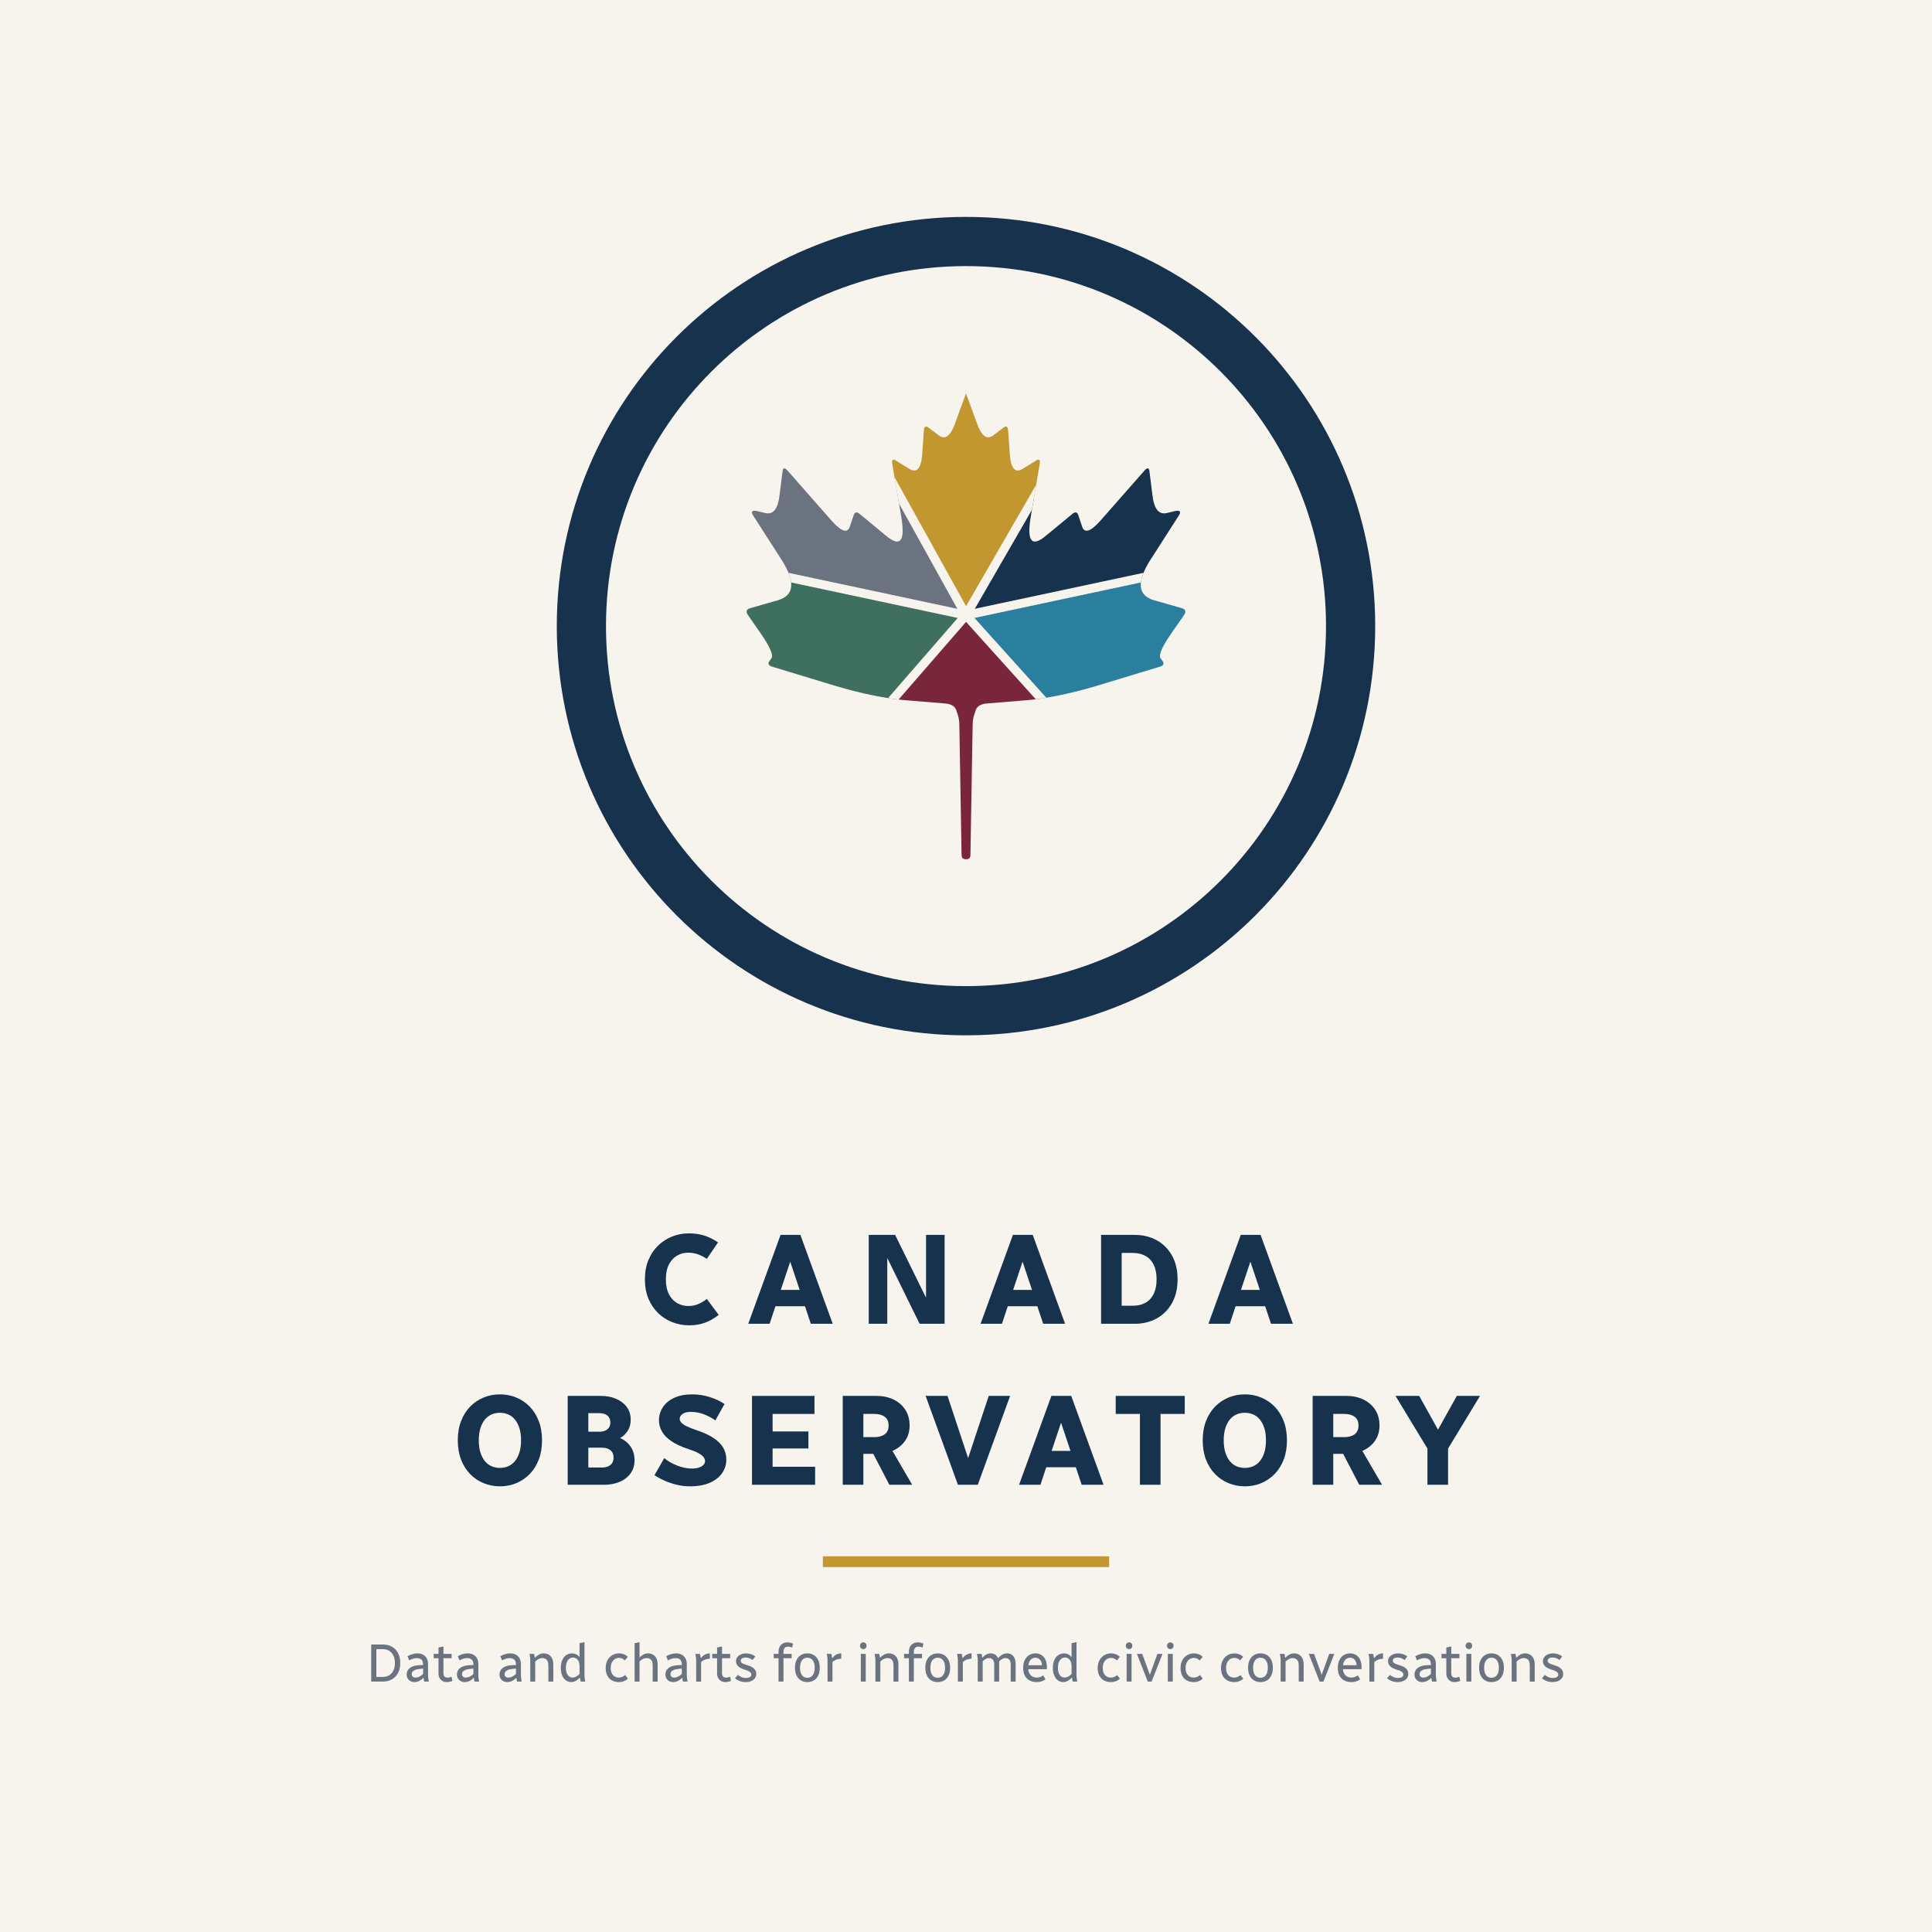
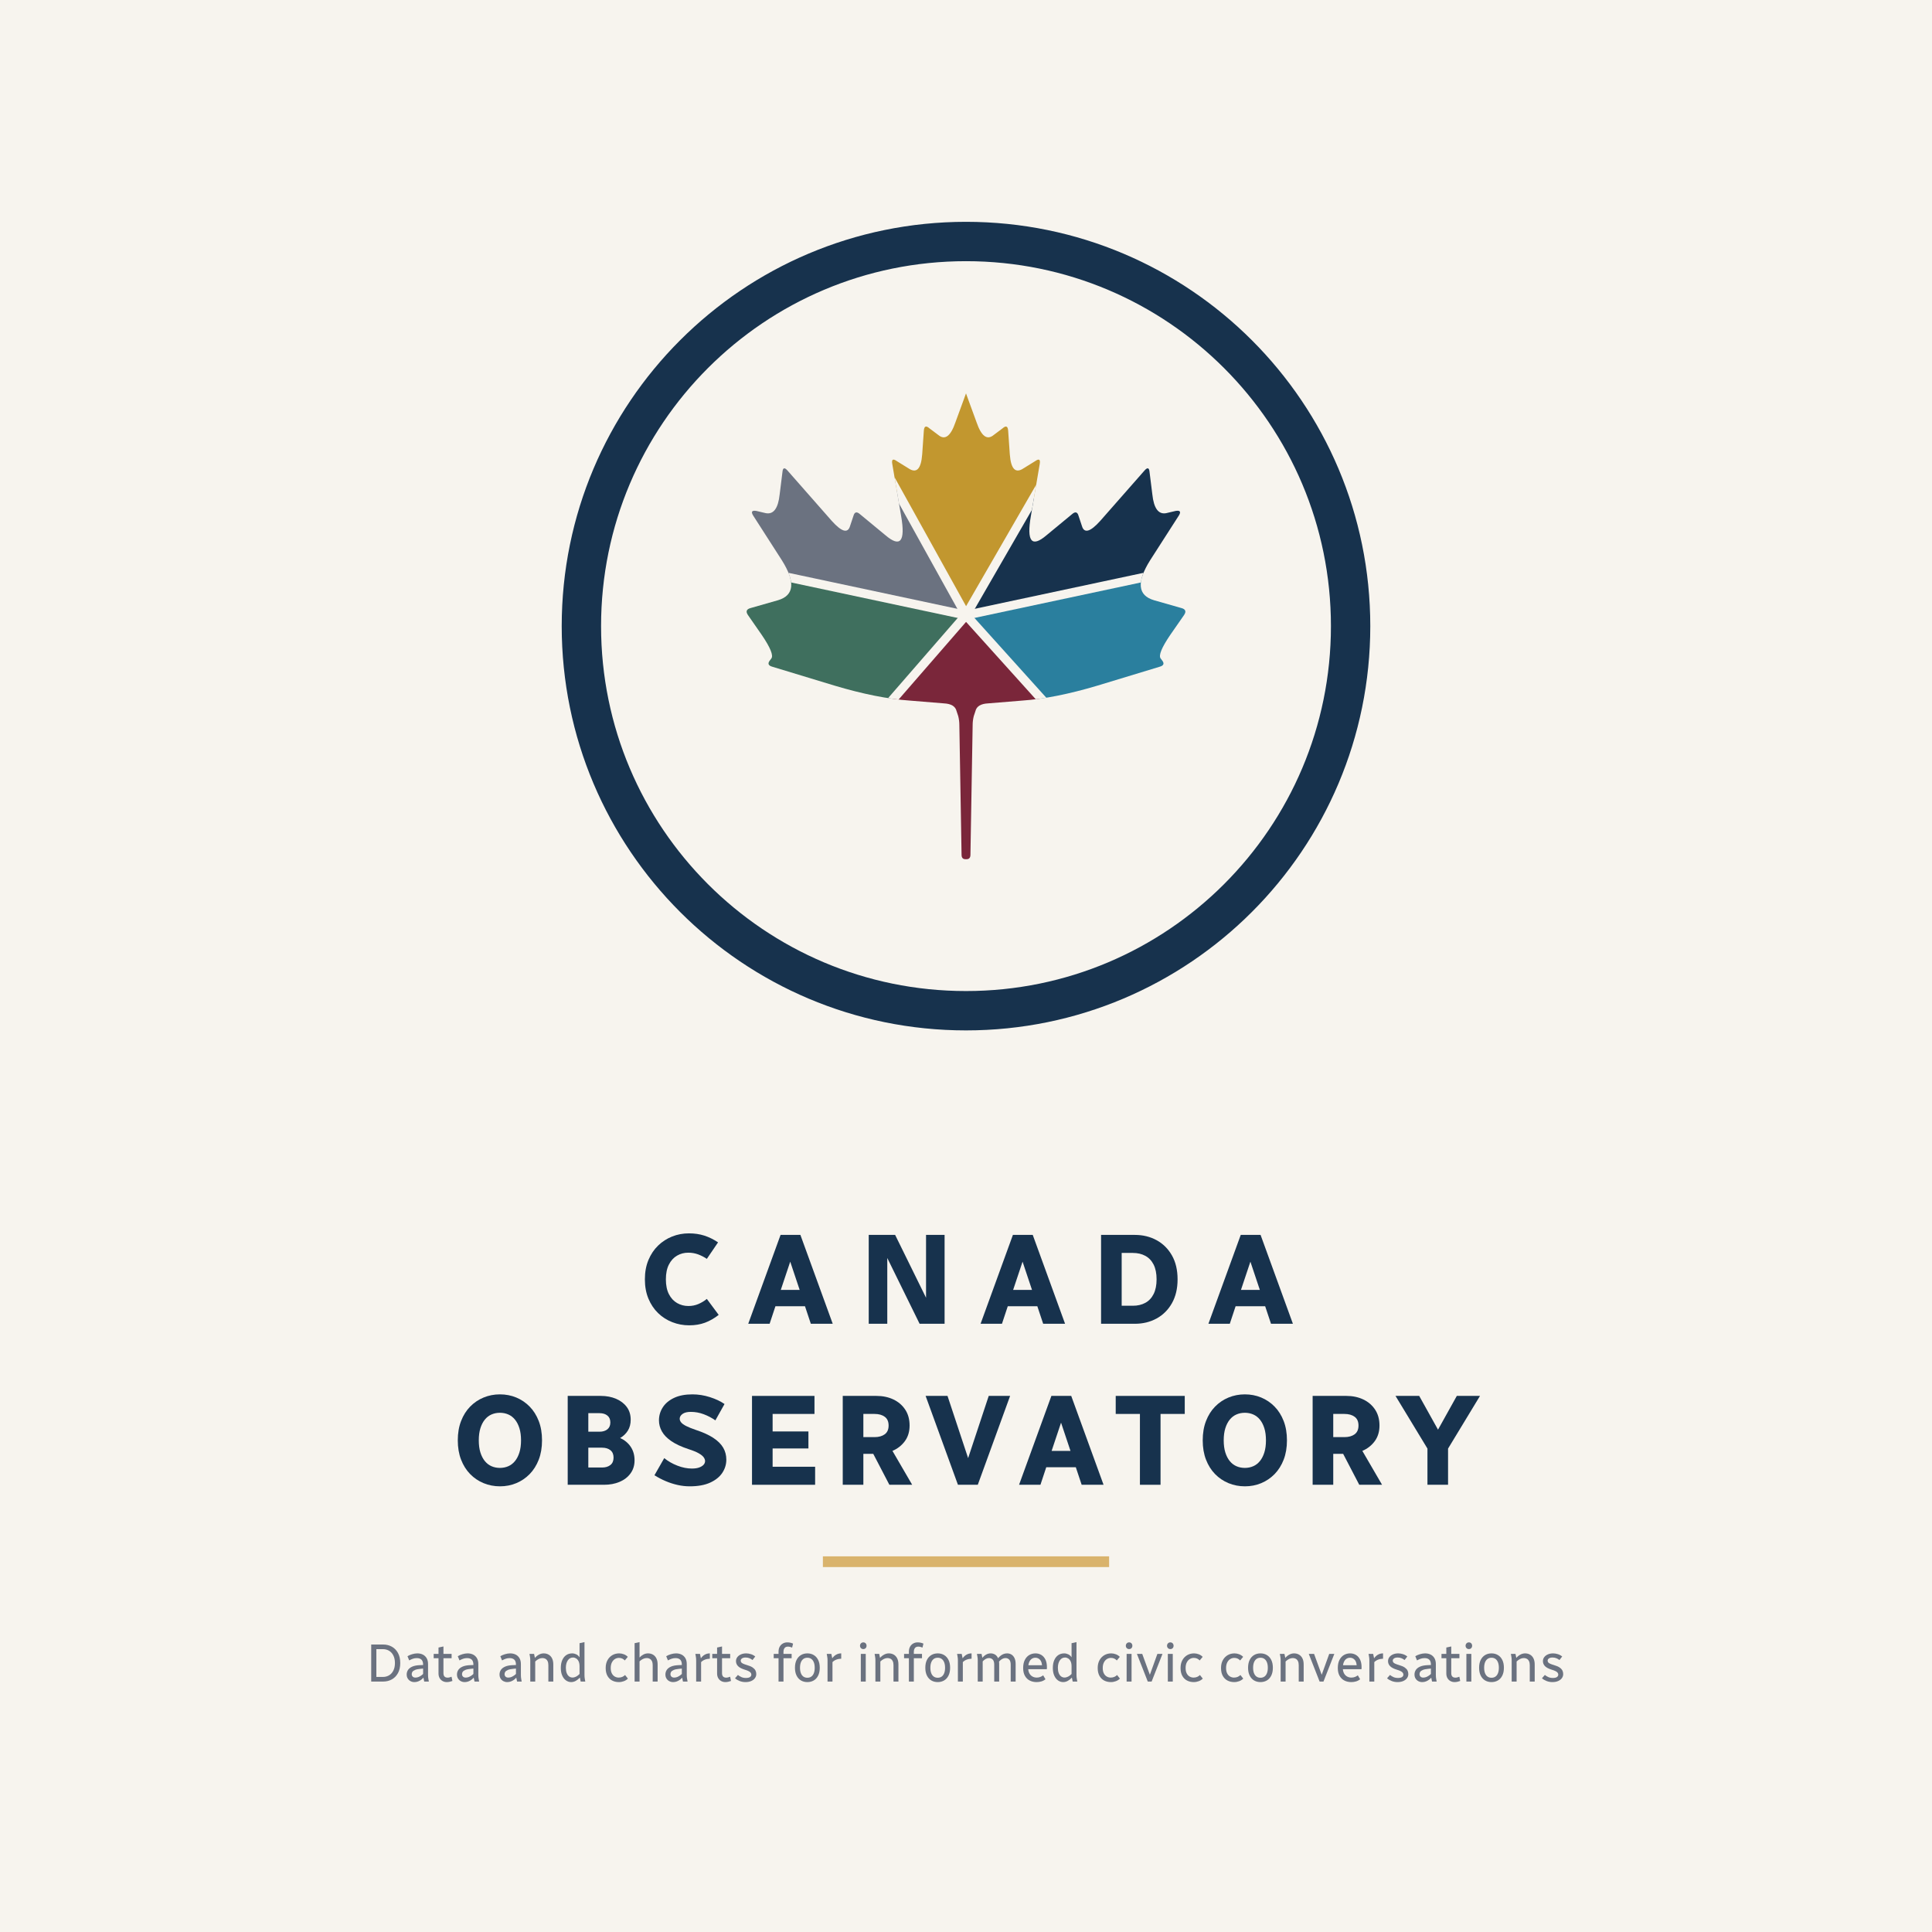
<svg xmlns="http://www.w3.org/2000/svg" viewBox="0 0 1080 1080">
  <rect x="0" y="0" width="1080" height="1080" fill="#F7F4EE" />
  <g transform="translate(290,100) scale(5)">
-     <circle cx="50" cy="50" r="43" fill="none" stroke="#17324D" stroke-width="5.5" />
+     <circle cx="50" cy="50" r="43" fill="none" stroke="#17324D" stroke-width="4.4" />
    <g transform="translate(19,21.5) scale(0.62)">
      <defs>
        <path id="Lbc" d="M 50.0 4.0 Q 50.0 4.0 50.4 5.1 L 51.9 9.2 Q 53.2 13.0 55.0 11.5 L 56.6 10.3 Q 57.5 9.5 57.6 10.7 L 57.9 15.0 Q 58.2 19.0 60.4 17.5 L 62.5 16.2 Q 63.5 15.5 63.3 16.7 L 61.7 26.1 Q 60.5 33.0 64.5 29.6 L 69.1 25.8 Q 70.0 25.0 70.3 26.1 L 70.9 27.9 Q 71.5 30.0 74.2 27.0 L 82.2 17.9 Q 83.0 17.0 83.1 18.2 L 83.6 22.2 Q 84.0 26.0 86.1 25.6 L 87.8 25.2 Q 89.0 25.0 88.4 26.0 L 83.2 34.1 Q 79.5 40.0 83.9 41.3 L 88.8 42.7 Q 90.0 43.0 89.3 44.0 L 86.8 47.6 Q 84.5 51.0 85.1 51.8 L 85.4 52.2 Q 86.0 53.0 84.9 53.3 L 73.7 56.7 Q 66.0 59.0 60.1 59.4 L 54.0 59.9 Q 52.0 60.0 51.7 61.3 L 51.4 62.2 Q 51.2 63.0 51.2 63.8 L 50.8 87.2 Q 50.8 88.0 50.1 88.0 L 49.9 88.0 Q 49.2 88.0 49.2 87.2 L 48.8 63.8 Q 48.8 63.0 48.6 62.2 L 48.3 61.3 Q 48.0 60.0 46.0 59.9 L 39.9 59.4 Q 34.0 59.0 26.3 56.7 L 15.1 53.3 Q 14.0 53.0 14.6 52.2 L 14.9 51.8 Q 15.5 51.0 13.2 47.6 L 10.7 44.0 Q 10.0 43.0 11.2 42.7 L 16.1 41.3 Q 20.5 40.0 16.8 34.1 L 11.6 26.0 Q 11.0 25.0 12.2 25.2 L 13.9 25.6 Q 16.0 26.0 16.4 22.2 L 16.9 18.2 Q 17.0 17.0 17.8 17.9 L 25.8 27.0 Q 28.5 30.0 29.1 27.9 L 29.7 26.1 Q 30.0 25.0 30.9 25.8 L 35.5 29.6 Q 39.5 33.0 38.3 26.1 L 36.7 16.7 Q 36.5 15.5 37.5 16.2 L 39.6 17.5 Q 41.8 19.0 42.1 15.0 L 42.4 10.7 Q 42.5 9.5 43.4 10.3 L 45.0 11.5 Q 46.8 13.0 48.1 9.2 L 49.6 5.1 Q 50.0 4.0 50.0 4.0 Z" />
        <clipPath id="Cbc">
          <use href="#Lbc" />
        </clipPath>
      </defs>
      <g clip-path="url(#Cbc)">
        <path d="M 50 44 L 3.9 -39.1 L 97.5 -38.3 Z" fill="#C2972F" />
        <path d="M 50 44 L 97.5 -38.3 L 142.9 24.2 Z" fill="#17324D" />
        <path d="M 50 44 L 142.9 24.2 L 113.6 114.6 Z" fill="#2A7F9E" />
        <path d="M 50 44 L 113.6 114.6 L -12.3 115.7 Z" fill="#7A263A" />
        <path d="M 50 44 L -12.3 115.7 L -42.9 24.2 Z" fill="#3F6F5E" />
        <path d="M 50 44 L -42.9 24.2 L 3.9 -39.1 Z" fill="#6B7280" />
        <line x1="50" y1="44" x2="3.9" y2="-39.1" stroke="#F7F4EE" stroke-width="1.6" />
        <line x1="50" y1="44" x2="97.5" y2="-38.3" stroke="#F7F4EE" stroke-width="1.6" />
        <line x1="50" y1="44" x2="142.9" y2="24.2" stroke="#F7F4EE" stroke-width="1.6" />
        <line x1="50" y1="44" x2="113.6" y2="114.6" stroke="#F7F4EE" stroke-width="1.6" />
        <line x1="50" y1="44" x2="-12.3" y2="115.7" stroke="#F7F4EE" stroke-width="1.6" />
        <line x1="50" y1="44" x2="-42.9" y2="24.2" stroke="#F7F4EE" stroke-width="1.6" />
      </g>
    </g>
  </g>
  <g fill="#17324D" transform="translate(357.256 740.0) scale(0.072 -0.072)">
    <path transform="translate(0.0 0)" d="M45 345Q45 429 72.5 495.0Q100 561 147.5 607.0Q195 653 256.5 677.5Q318 702 387 702Q452 702 506.5 684.5Q561 667 613 632L526 504Q495 525 459.0 538.5Q423 552 382 552Q334 552 294.5 529.0Q255 506 231.5 460.0Q208 414 208 345Q208 276 231.5 230.0Q255 184 295.0 161.0Q335 138 383 138Q424 138 459.5 153.0Q495 168 526 193L618 69Q567 29 512.0 8.5Q457 -12 389 -12Q320 -12 257.5 12.5Q195 37 147.5 83.0Q100 129 72.5 195.0Q45 261 45 345Z" />
    <path transform="translate(847.4 0)" d="M0 0 251 690H405L656 0H486L428 174L513 136H139L221 166L166 0ZM230 195 181 263H471L422 195L303 551H349Z" />
    <path transform="translate(1697.9 0)" d="M85 0V690H290L562 137L530 130V690H674V0H480L197 576L229 583V0Z" />
    <path transform="translate(2651.3 0)" d="M0 0 251 690H405L656 0H486L428 174L513 136H139L221 166L166 0ZM230 195 181 263H471L422 195L303 551H349Z" />
    <path transform="translate(3501.8 0)" d="M85 0V690H347Q441 690 516.0 649.0Q591 608 635.0 531.0Q679 454 679 345Q679 237 635.0 159.5Q591 82 516.0 41.0Q441 0 347 0ZM245 140H332Q387 140 428.5 162.5Q470 185 493.0 231.0Q516 277 516 345Q516 414 493.0 459.5Q470 505 428.5 527.5Q387 550 332 550H245Z" />
    <path transform="translate(4420.2 0)" d="M0 0 251 690H405L656 0H486L428 174L513 136H139L221 166L166 0ZM230 195 181 263H471L422 195L303 551H349Z" />
  </g>
  <g fill="#17324D" transform="translate(252.668 830.0) scale(0.072 -0.072)">
    <path transform="translate(0.0 0)" d="M45 345Q45 429 70.5 495.0Q96 561 141.0 607.0Q186 653 245.5 677.5Q305 702 372 702Q440 702 499.0 677.5Q558 653 603.0 607.0Q648 561 673.5 495.0Q699 429 699 345Q699 261 673.5 195.0Q648 129 603.0 83.0Q558 37 499.0 12.5Q440 -12 373 -12Q305 -12 245.5 12.5Q186 37 141.0 83.0Q96 129 70.5 195.0Q45 261 45 345ZM208 345Q208 291 220.5 251.0Q233 211 255.0 184.0Q277 157 307.0 144.0Q337 131 372 131Q407 131 437.0 144.0Q467 157 489.0 184.0Q511 211 523.5 251.0Q536 291 536 345Q536 399 523.5 439.0Q511 479 489.0 506.0Q467 533 437.0 546.0Q407 559 372 559Q337 559 307.0 546.0Q277 533 255.0 506.0Q233 479 220.5 439.0Q208 399 208 345Z" />
    <path transform="translate(813.4 0)" d="M85 0V690H342Q408 690 460.5 667.5Q513 645 543.5 604.0Q574 563 574 505Q574 456 552.0 420.5Q530 385 492 363Q545 339 574.5 294.5Q604 250 604 190Q604 131 572.5 88.0Q541 45 487.5 22.5Q434 0 367 0ZM245 134H352Q392 134 416.5 153.5Q441 173 441 211Q441 249 416.5 268.5Q392 288 352 288H245ZM245 412H332Q370 412 393.0 430.5Q416 449 416 484Q416 519 393.0 537.5Q370 556 332 556H245Z" />
    <path transform="translate(1536.9 0)" d="M35 74 111 207Q155 171 213.0 148.5Q271 126 326 126Q359 126 381.5 134.0Q404 142 416.0 155.0Q428 168 428 184Q428 198 417.5 213.0Q407 228 379.5 244.0Q352 260 299 277Q217 304 166.5 338.5Q116 373 93.0 414.0Q70 455 70 500Q70 555 99.5 601.0Q129 647 187.0 674.5Q245 702 330 702Q398 702 465.5 680.5Q533 659 579 627L508 500Q467 529 418.0 547.5Q369 566 317 566Q275 566 253.0 550.0Q231 534 231 513Q231 498 242.5 484.0Q254 470 281.5 456.0Q309 442 356 426Q441 398 493.0 363.5Q545 329 569.0 287.5Q593 246 593 195Q593 140 562.0 93.0Q531 46 468.0 17.0Q405 -12 309 -12Q262 -12 215.0 -1.5Q168 9 123.0 28.0Q78 47 35 74Z" />
    <path transform="translate(2244.3 0)" d="M85 0V690H570V550H245V414H523V282H245V140H575V0Z" />
    <path transform="translate(2948.8 0)" d="M85 0V690H347Q420 690 478.0 662.5Q536 635 570.0 583.5Q604 532 604 460Q604 389 567.5 339.0Q531 289 471 263L624 0H447L322 240H245V0ZM245 370H332Q381 370 411.0 392.0Q441 414 441 460Q441 506 411.0 528.0Q381 550 332 550H245Z" />
    <path transform="translate(3677.2 0)" d="M0 690H170L330 207L490 690H656L405 0H251Z" />
    <path transform="translate(4402.7 0)" d="M0 0 251 690H405L656 0H486L428 174L513 136H139L221 166L166 0ZM230 195 181 263H471L422 195L303 551H349Z" />
    <path transform="translate(5128.1 0)" d="M25 550V690H561V550H373V0H213V550Z" />
    <path transform="translate(5783.6 0)" d="M45 345Q45 429 70.5 495.0Q96 561 141.0 607.0Q186 653 245.5 677.5Q305 702 372 702Q440 702 499.0 677.5Q558 653 603.0 607.0Q648 561 673.5 495.0Q699 429 699 345Q699 261 673.5 195.0Q648 129 603.0 83.0Q558 37 499.0 12.5Q440 -12 373 -12Q305 -12 245.5 12.5Q186 37 141.0 83.0Q96 129 70.5 195.0Q45 261 45 345ZM208 345Q208 291 220.5 251.0Q233 211 255.0 184.0Q277 157 307.0 144.0Q337 131 372 131Q407 131 437.0 144.0Q467 157 489.0 184.0Q511 211 523.5 251.0Q536 291 536 345Q536 399 523.5 439.0Q511 479 489.0 506.0Q467 533 437.0 546.0Q407 559 372 559Q337 559 307.0 546.0Q277 533 255.0 506.0Q233 479 220.5 439.0Q208 399 208 345Z" />
    <path transform="translate(6597.0 0)" d="M85 0V690H347Q420 690 478.0 662.5Q536 635 570.0 583.5Q604 532 604 460Q604 389 567.5 339.0Q531 289 471 263L624 0H447L322 240H245V0ZM245 370H332Q381 370 411.0 392.0Q441 414 441 460Q441 506 411.0 528.0Q381 550 332 550H245Z" />
    <path transform="translate(7325.4 0)" d="M0 690H184L365 365H295L476 690H656L408 281V0H248V281Z" />
  </g>
-   <rect x="460" y="870" width="160" height="6" fill="#C2972F" />
+   <rect x="460" y="870" width="160" height="6" fill="#D9B36C" />
  <g fill="#6B7280" transform="translate(204.51 940.0) scale(0.03 -0.03)">
    <path transform="translate(0.0 0)" d="M100 0V690H323Q412 690 484.0 650.0Q556 610 598.5 533.0Q641 456 641 345Q641 234 598.5 157.0Q556 80 484.0 40.0Q412 0 323 0ZM196 86H318Q382 86 432.5 116.0Q483 146 512.5 204.0Q542 262 542 345Q542 428 512.5 486.0Q483 544 432.5 574.0Q382 604 318 604H196Z" />
    <path transform="translate(701.0 0)" d="M60 132Q60 177 84.0 215.0Q108 253 163.0 278.0Q218 303 311 306L366 308V314Q366 380 335.0 408.5Q304 437 249 437Q209 437 175.0 425.0Q141 413 107 394L75 472Q110 494 161.0 509.5Q212 525 258 525Q315 525 360.0 503.0Q405 481 431.5 436.5Q458 392 458 325V122Q458 101 459.5 83.5Q461 66 465 44L473 0H387L372 73Q342 37 297.5 13.5Q253 -10 202 -10Q165 -10 132.5 7.0Q100 24 80.0 56.0Q60 88 60 132ZM154 140Q154 109 172.5 91.5Q191 74 222 74Q260 74 296.5 92.0Q333 110 366 141V242L315 237Q250 231 215.0 216.0Q180 201 167.0 181.5Q154 162 154 140Z" />
    <path transform="translate(1244.0 0)" d="M20 435V515H110V634L202 654V515H354V435H202V156Q202 116 221.0 94.5Q240 73 280 73Q297 73 314.5 77.5Q332 82 353 90L369 11Q345 2 318.0 -4.0Q291 -10 264 -10Q222 -10 187.0 9.0Q152 28 131.0 64.0Q110 100 110 152V435Z" />
    <path transform="translate(1638.0 0)" d="M60 132Q60 177 84.0 215.0Q108 253 163.0 278.0Q218 303 311 306L366 308V314Q366 380 335.0 408.5Q304 437 249 437Q209 437 175.0 425.0Q141 413 107 394L75 472Q110 494 161.0 509.5Q212 525 258 525Q315 525 360.0 503.0Q405 481 431.5 436.5Q458 392 458 325V122Q458 101 459.5 83.5Q461 66 465 44L473 0H387L372 73Q342 37 297.5 13.5Q253 -10 202 -10Q165 -10 132.5 7.0Q100 24 80.0 56.0Q60 88 60 132ZM154 140Q154 109 172.5 91.5Q191 74 222 74Q260 74 296.5 92.0Q333 110 366 141V242L315 237Q250 231 215.0 216.0Q180 201 167.0 181.5Q154 162 154 140Z" />
    <path transform="translate(2431.0 0)" d="M60 132Q60 177 84.0 215.0Q108 253 163.0 278.0Q218 303 311 306L366 308V314Q366 380 335.0 408.5Q304 437 249 437Q209 437 175.0 425.0Q141 413 107 394L75 472Q110 494 161.0 509.5Q212 525 258 525Q315 525 360.0 503.0Q405 481 431.5 436.5Q458 392 458 325V122Q458 101 459.5 83.5Q461 66 465 44L473 0H387L372 73Q342 37 297.5 13.5Q253 -10 202 -10Q165 -10 132.5 7.0Q100 24 80.0 56.0Q60 88 60 132ZM154 140Q154 109 172.5 91.5Q191 74 222 74Q260 74 296.5 92.0Q333 110 366 141V242L315 237Q250 231 215.0 216.0Q180 201 167.0 181.5Q154 162 154 140Z" />
    <path transform="translate(2974.0 0)" d="M75 515H161L176 441Q209 479 251.5 502.0Q294 525 340 525Q391 525 431.5 502.0Q472 479 495.5 433.0Q519 387 519 316V0H427V304Q427 351 412.5 380.5Q398 410 373.0 424.0Q348 438 316 438Q281 438 247.0 421.0Q213 404 182 374V0H90V393Q90 414 88.5 431.5Q87 449 83 471Z" />
    <path transform="translate(3578.0 0)" d="M55 253Q55 338 81.5 399.0Q108 460 155.5 492.5Q203 525 267 525Q305 525 342.0 507.5Q379 490 404 452V715L496 735V122Q496 101 497.5 83.5Q499 66 503 44L511 0H425L410 74Q377 37 335.0 13.5Q293 -10 247 -10Q195 -10 151.0 21.5Q107 53 81.0 112.0Q55 171 55 253ZM149 256Q149 198 165.0 157.5Q181 117 209.0 96.0Q237 75 272 75Q307 75 340.5 92.5Q374 110 404 141V283Q404 341 386.5 377.0Q369 413 341.0 430.5Q313 448 283 448Q221 448 185.0 394.5Q149 341 149 256Z" />
    <path transform="translate(4414.0 0)" d="M55 252Q55 337 88.5 398.0Q122 459 179.0 492.0Q236 525 306 525Q350 525 393.5 508.5Q437 492 467 460L411 393Q392 415 364.5 428.0Q337 441 302 441Q261 441 226.0 419.0Q191 397 170.0 354.5Q149 312 149 252Q149 192 169.5 152.5Q190 113 224.0 93.5Q258 74 297 74Q336 74 366.0 87.5Q396 101 416 122L469 55Q439 24 394.0 7.0Q349 -10 301 -10Q231 -10 175.5 19.0Q120 48 87.5 106.5Q55 165 55 252Z" />
    <path transform="translate(4918.0 0)" d="M90 0V715L182 735V448Q214 483 254.5 504.0Q295 525 340 525Q391 525 431.5 502.0Q472 479 495.5 433.0Q519 387 519 316V0H427V304Q427 374 395.5 406.0Q364 438 316 438Q281 438 247.0 422.0Q213 406 182 377V0Z" />
    <path transform="translate(5522.0 0)" d="M60 132Q60 177 84.0 215.0Q108 253 163.0 278.0Q218 303 311 306L366 308V314Q366 380 335.0 408.5Q304 437 249 437Q209 437 175.0 425.0Q141 413 107 394L75 472Q110 494 161.0 509.5Q212 525 258 525Q315 525 360.0 503.0Q405 481 431.5 436.5Q458 392 458 325V122Q458 101 459.5 83.5Q461 66 465 44L473 0H387L372 73Q342 37 297.5 13.5Q253 -10 202 -10Q165 -10 132.5 7.0Q100 24 80.0 56.0Q60 88 60 132ZM154 140Q154 109 172.5 91.5Q191 74 222 74Q260 74 296.5 92.0Q333 110 366 141V242L315 237Q250 231 215.0 216.0Q180 201 167.0 181.5Q154 162 154 140Z" />
    <path transform="translate(6065.0 0)" d="M75 515H161L178 433Q207 476 249.5 500.5Q292 525 345 525V426Q292 424 251.0 407.5Q210 391 182 362V0H90V393Q90 414 88.5 431.5Q87 449 83 471Z" />
    <path transform="translate(6435.0 0)" d="M20 435V515H110V634L202 654V515H354V435H202V156Q202 116 221.0 94.5Q240 73 280 73Q297 73 314.5 77.5Q332 82 353 90L369 11Q345 2 318.0 -4.0Q291 -10 264 -10Q222 -10 187.0 9.0Q152 28 131.0 64.0Q110 100 110 152V435Z" />
    <path transform="translate(6829.0 0)" d="M50 61 104 123Q131 101 167.5 84.0Q204 67 253 67Q304 67 329.0 84.0Q354 101 354 129Q354 147 343.5 162.5Q333 178 306.5 192.5Q280 207 232 221Q144 248 106.0 287.5Q68 327 68 380Q68 422 92.5 454.5Q117 487 160.0 506.0Q203 525 258 525Q301 525 346.5 510.5Q392 496 427 467L376 401Q352 421 319.5 434.5Q287 448 249 448Q203 448 179.5 431.0Q156 414 156 390Q156 371 166.5 357.5Q177 344 203.5 332.0Q230 320 277 306Q343 287 379.5 261.5Q416 236 431.0 206.0Q446 176 446 140Q446 97 421.0 63.0Q396 29 351.0 9.5Q306 -10 245 -10Q187 -10 136.0 10.0Q85 30 50 61Z" />
    <path transform="translate(7580.0 0)" d="M20 435V515H110V557Q110 612 132.0 650.5Q154 689 191.0 709.5Q228 730 272 730Q303 730 330.0 724.0Q357 718 381 707L363 633Q342 642 323.0 646.5Q304 651 285 651Q243 651 222.5 624.5Q202 598 202 554V515H354V435H202V0H110V435Z" />
    <path transform="translate(7941.0 0)" d="M55 257Q55 344 85.0 403.5Q115 463 167.0 494.0Q219 525 286 525Q353 525 405.0 494.0Q457 463 487.0 403.5Q517 344 517 257Q517 171 487.0 111.0Q457 51 405.0 20.5Q353 -10 286 -10Q219 -10 167.0 20.5Q115 51 85.0 111.0Q55 171 55 257ZM149 257Q149 197 165.5 155.5Q182 114 212.5 92.5Q243 71 286 71Q329 71 359.5 92.5Q390 114 406.5 155.5Q423 197 423 257Q423 317 406.5 358.5Q390 400 359.5 422.0Q329 444 286 444Q243 444 212.5 422.0Q182 400 165.5 358.5Q149 317 149 257Z" />
    <path transform="translate(8513.0 0)" d="M75 515H161L178 433Q207 476 249.5 500.5Q292 525 345 525V426Q292 424 251.0 407.5Q210 391 182 362V0H90V393Q90 414 88.5 431.5Q87 449 83 471Z" />
    <path transform="translate(9133.0 0)" d="M90 0V515H182V0ZM75 667Q75 694 92.5 712.0Q110 730 136 730Q164 730 180.5 712.0Q197 694 197 667Q197 641 180.5 623.0Q164 605 136 605Q110 605 92.5 623.0Q75 641 75 667Z" />
    <path transform="translate(9405.0 0)" d="M75 515H161L176 441Q209 479 251.5 502.0Q294 525 340 525Q391 525 431.5 502.0Q472 479 495.5 433.0Q519 387 519 316V0H427V304Q427 351 412.5 380.5Q398 410 373.0 424.0Q348 438 316 438Q281 438 247.0 421.0Q213 404 182 374V0H90V393Q90 414 88.5 431.5Q87 449 83 471Z" />
    <path transform="translate(10009.0 0)" d="M20 435V515H110V557Q110 612 132.0 650.5Q154 689 191.0 709.5Q228 730 272 730Q303 730 330.0 724.0Q357 718 381 707L363 633Q342 642 323.0 646.5Q304 651 285 651Q243 651 222.5 624.5Q202 598 202 554V515H354V435H202V0H110V435Z" />
    <path transform="translate(10370.0 0)" d="M55 257Q55 344 85.0 403.5Q115 463 167.0 494.0Q219 525 286 525Q353 525 405.0 494.0Q457 463 487.0 403.5Q517 344 517 257Q517 171 487.0 111.0Q457 51 405.0 20.5Q353 -10 286 -10Q219 -10 167.0 20.5Q115 51 85.0 111.0Q55 171 55 257ZM149 257Q149 197 165.5 155.5Q182 114 212.5 92.5Q243 71 286 71Q329 71 359.5 92.5Q390 114 406.5 155.5Q423 197 423 257Q423 317 406.5 358.5Q390 400 359.5 422.0Q329 444 286 444Q243 444 212.5 422.0Q182 400 165.5 358.5Q149 317 149 257Z" />
    <path transform="translate(10942.0 0)" d="M75 515H161L178 433Q207 476 249.5 500.5Q292 525 345 525V426Q292 424 251.0 407.5Q210 391 182 362V0H90V393Q90 414 88.5 431.5Q87 449 83 471Z" />
    <path transform="translate(11312.0 0)" d="M75 515H161L176 442Q206 480 245.5 502.5Q285 525 331 525Q375 525 412.0 503.0Q449 481 469 434Q501 475 543.5 500.0Q586 525 638 525Q682 525 717.5 503.5Q753 482 774.5 438.0Q796 394 796 325V0H704V313Q704 381 676.0 409.5Q648 438 606 438Q575 438 544.5 421.0Q514 404 486 372Q488 362 488.5 350.0Q489 338 489 325V0H397V313Q397 381 369.0 409.5Q341 438 299 438Q268 438 238.5 421.5Q209 405 182 376V0H90V393Q90 414 88.5 431.5Q87 449 83 471Z" />
    <path transform="translate(12193.0 0)" d="M55 252Q55 342 86.0 403.0Q117 464 169.0 494.5Q221 525 285 525Q344 525 392.5 496.5Q441 468 469.5 410.5Q498 353 498 267Q498 258 497.5 248.5Q497 239 496 230H134V304H426L408 267Q408 363 371.5 403.5Q335 444 284 444Q244 444 213.5 422.5Q183 401 166.0 358.5Q149 316 149 252Q149 193 170.5 153.5Q192 114 228.0 94.0Q264 74 309 74Q345 74 375.0 86.0Q405 98 428 116L471 43Q437 15 394.5 2.5Q352 -10 306 -10Q234 -10 177.5 19.0Q121 48 88.0 106.5Q55 165 55 252Z" />
    <path transform="translate(12746.0 0)" d="M55 253Q55 338 81.5 399.0Q108 460 155.5 492.5Q203 525 267 525Q305 525 342.0 507.5Q379 490 404 452V715L496 735V122Q496 101 497.5 83.5Q499 66 503 44L511 0H425L410 74Q377 37 335.0 13.5Q293 -10 247 -10Q195 -10 151.0 21.5Q107 53 81.0 112.0Q55 171 55 253ZM149 256Q149 198 165.0 157.5Q181 117 209.0 96.0Q237 75 272 75Q307 75 340.5 92.5Q374 110 404 141V283Q404 341 386.5 377.0Q369 413 341.0 430.5Q313 448 283 448Q221 448 185.0 394.5Q149 341 149 256Z" />
    <path transform="translate(13582.0 0)" d="M55 252Q55 337 88.5 398.0Q122 459 179.0 492.0Q236 525 306 525Q350 525 393.5 508.5Q437 492 467 460L411 393Q392 415 364.5 428.0Q337 441 302 441Q261 441 226.0 419.0Q191 397 170.0 354.5Q149 312 149 252Q149 192 169.5 152.5Q190 113 224.0 93.5Q258 74 297 74Q336 74 366.0 87.5Q396 101 416 122L469 55Q439 24 394.0 7.0Q349 -10 301 -10Q231 -10 175.5 19.0Q120 48 87.5 106.5Q55 165 55 252Z" />
    <path transform="translate(14086.0 0)" d="M90 0V515H182V0ZM75 667Q75 694 92.5 712.0Q110 730 136 730Q164 730 180.5 712.0Q197 694 197 667Q197 641 180.5 623.0Q164 605 136 605Q110 605 92.5 623.0Q75 641 75 667Z" />
    <path transform="translate(14358.0 0)" d="M10 515H109L266 85H236L391 515H486L284 0H212Z" />
    <path transform="translate(14854.0 0)" d="M90 0V515H182V0ZM75 667Q75 694 92.5 712.0Q110 730 136 730Q164 730 180.5 712.0Q197 694 197 667Q197 641 180.5 623.0Q164 605 136 605Q110 605 92.5 623.0Q75 641 75 667Z" />
    <path transform="translate(15126.0 0)" d="M55 252Q55 337 88.5 398.0Q122 459 179.0 492.0Q236 525 306 525Q350 525 393.5 508.5Q437 492 467 460L411 393Q392 415 364.5 428.0Q337 441 302 441Q261 441 226.0 419.0Q191 397 170.0 354.5Q149 312 149 252Q149 192 169.5 152.5Q190 113 224.0 93.5Q258 74 297 74Q336 74 366.0 87.5Q396 101 416 122L469 55Q439 24 394.0 7.0Q349 -10 301 -10Q231 -10 175.5 19.0Q120 48 87.5 106.5Q55 165 55 252Z" />
    <path transform="translate(15880.0 0)" d="M55 252Q55 337 88.5 398.0Q122 459 179.0 492.0Q236 525 306 525Q350 525 393.5 508.5Q437 492 467 460L411 393Q392 415 364.5 428.0Q337 441 302 441Q261 441 226.0 419.0Q191 397 170.0 354.5Q149 312 149 252Q149 192 169.5 152.5Q190 113 224.0 93.5Q258 74 297 74Q336 74 366.0 87.5Q396 101 416 122L469 55Q439 24 394.0 7.0Q349 -10 301 -10Q231 -10 175.5 19.0Q120 48 87.5 106.5Q55 165 55 252Z" />
    <path transform="translate(16384.0 0)" d="M55 257Q55 344 85.0 403.5Q115 463 167.0 494.0Q219 525 286 525Q353 525 405.0 494.0Q457 463 487.0 403.5Q517 344 517 257Q517 171 487.0 111.0Q457 51 405.0 20.5Q353 -10 286 -10Q219 -10 167.0 20.5Q115 51 85.0 111.0Q55 171 55 257ZM149 257Q149 197 165.5 155.5Q182 114 212.5 92.5Q243 71 286 71Q329 71 359.5 92.5Q390 114 406.5 155.5Q423 197 423 257Q423 317 406.5 358.5Q390 400 359.5 422.0Q329 444 286 444Q243 444 212.5 422.0Q182 400 165.5 358.5Q149 317 149 257Z" />
    <path transform="translate(16956.0 0)" d="M75 515H161L176 441Q209 479 251.5 502.0Q294 525 340 525Q391 525 431.5 502.0Q472 479 495.5 433.0Q519 387 519 316V0H427V304Q427 351 412.5 380.5Q398 410 373.0 424.0Q348 438 316 438Q281 438 247.0 421.0Q213 404 182 374V0H90V393Q90 414 88.5 431.5Q87 449 83 471Z" />
    <path transform="translate(17560.0 0)" d="M10 515H109L266 85H236L391 515H486L284 0H212Z" />
    <path transform="translate(18056.0 0)" d="M55 252Q55 342 86.0 403.0Q117 464 169.0 494.5Q221 525 285 525Q344 525 392.5 496.5Q441 468 469.5 410.5Q498 353 498 267Q498 258 497.5 248.5Q497 239 496 230H134V304H426L408 267Q408 363 371.5 403.5Q335 444 284 444Q244 444 213.5 422.5Q183 401 166.0 358.5Q149 316 149 252Q149 193 170.5 153.5Q192 114 228.0 94.0Q264 74 309 74Q345 74 375.0 86.0Q405 98 428 116L471 43Q437 15 394.5 2.5Q352 -10 306 -10Q234 -10 177.5 19.0Q121 48 88.0 106.5Q55 165 55 252Z" />
    <path transform="translate(18609.0 0)" d="M75 515H161L178 433Q207 476 249.5 500.5Q292 525 345 525V426Q292 424 251.0 407.5Q210 391 182 362V0H90V393Q90 414 88.5 431.5Q87 449 83 471Z" />
    <path transform="translate(18979.0 0)" d="M50 61 104 123Q131 101 167.5 84.0Q204 67 253 67Q304 67 329.0 84.0Q354 101 354 129Q354 147 343.5 162.5Q333 178 306.5 192.5Q280 207 232 221Q144 248 106.0 287.5Q68 327 68 380Q68 422 92.5 454.5Q117 487 160.0 506.0Q203 525 258 525Q301 525 346.5 510.5Q392 496 427 467L376 401Q352 421 319.5 434.5Q287 448 249 448Q203 448 179.5 431.0Q156 414 156 390Q156 371 166.5 357.5Q177 344 203.5 332.0Q230 320 277 306Q343 287 379.5 261.5Q416 236 431.0 206.0Q446 176 446 140Q446 97 421.0 63.0Q396 29 351.0 9.5Q306 -10 245 -10Q187 -10 136.0 10.0Q85 30 50 61Z" />
    <path transform="translate(19480.0 0)" d="M60 132Q60 177 84.0 215.0Q108 253 163.0 278.0Q218 303 311 306L366 308V314Q366 380 335.0 408.5Q304 437 249 437Q209 437 175.0 425.0Q141 413 107 394L75 472Q110 494 161.0 509.5Q212 525 258 525Q315 525 360.0 503.0Q405 481 431.5 436.5Q458 392 458 325V122Q458 101 459.5 83.5Q461 66 465 44L473 0H387L372 73Q342 37 297.5 13.5Q253 -10 202 -10Q165 -10 132.5 7.0Q100 24 80.0 56.0Q60 88 60 132ZM154 140Q154 109 172.5 91.5Q191 74 222 74Q260 74 296.5 92.0Q333 110 366 141V242L315 237Q250 231 215.0 216.0Q180 201 167.0 181.5Q154 162 154 140Z" />
    <path transform="translate(20023.0 0)" d="M20 435V515H110V634L202 654V515H354V435H202V156Q202 116 221.0 94.5Q240 73 280 73Q297 73 314.5 77.5Q332 82 353 90L369 11Q345 2 318.0 -4.0Q291 -10 264 -10Q222 -10 187.0 9.0Q152 28 131.0 64.0Q110 100 110 152V435Z" />
    <path transform="translate(20417.0 0)" d="M90 0V515H182V0ZM75 667Q75 694 92.5 712.0Q110 730 136 730Q164 730 180.5 712.0Q197 694 197 667Q197 641 180.5 623.0Q164 605 136 605Q110 605 92.5 623.0Q75 641 75 667Z" />
    <path transform="translate(20689.0 0)" d="M55 257Q55 344 85.0 403.5Q115 463 167.0 494.0Q219 525 286 525Q353 525 405.0 494.0Q457 463 487.0 403.5Q517 344 517 257Q517 171 487.0 111.0Q457 51 405.0 20.5Q353 -10 286 -10Q219 -10 167.0 20.5Q115 51 85.0 111.0Q55 171 55 257ZM149 257Q149 197 165.5 155.5Q182 114 212.5 92.5Q243 71 286 71Q329 71 359.5 92.5Q390 114 406.5 155.5Q423 197 423 257Q423 317 406.5 358.5Q390 400 359.5 422.0Q329 444 286 444Q243 444 212.5 422.0Q182 400 165.5 358.5Q149 317 149 257Z" />
    <path transform="translate(21261.0 0)" d="M75 515H161L176 441Q209 479 251.5 502.0Q294 525 340 525Q391 525 431.5 502.0Q472 479 495.5 433.0Q519 387 519 316V0H427V304Q427 351 412.5 380.5Q398 410 373.0 424.0Q348 438 316 438Q281 438 247.0 421.0Q213 404 182 374V0H90V393Q90 414 88.5 431.5Q87 449 83 471Z" />
    <path transform="translate(21865.0 0)" d="M50 61 104 123Q131 101 167.5 84.0Q204 67 253 67Q304 67 329.0 84.0Q354 101 354 129Q354 147 343.5 162.5Q333 178 306.5 192.5Q280 207 232 221Q144 248 106.0 287.5Q68 327 68 380Q68 422 92.5 454.5Q117 487 160.0 506.0Q203 525 258 525Q301 525 346.5 510.5Q392 496 427 467L376 401Q352 421 319.5 434.5Q287 448 249 448Q203 448 179.5 431.0Q156 414 156 390Q156 371 166.5 357.5Q177 344 203.5 332.0Q230 320 277 306Q343 287 379.5 261.5Q416 236 431.0 206.0Q446 176 446 140Q446 97 421.0 63.0Q396 29 351.0 9.5Q306 -10 245 -10Q187 -10 136.0 10.0Q85 30 50 61Z" />
  </g>
</svg>
